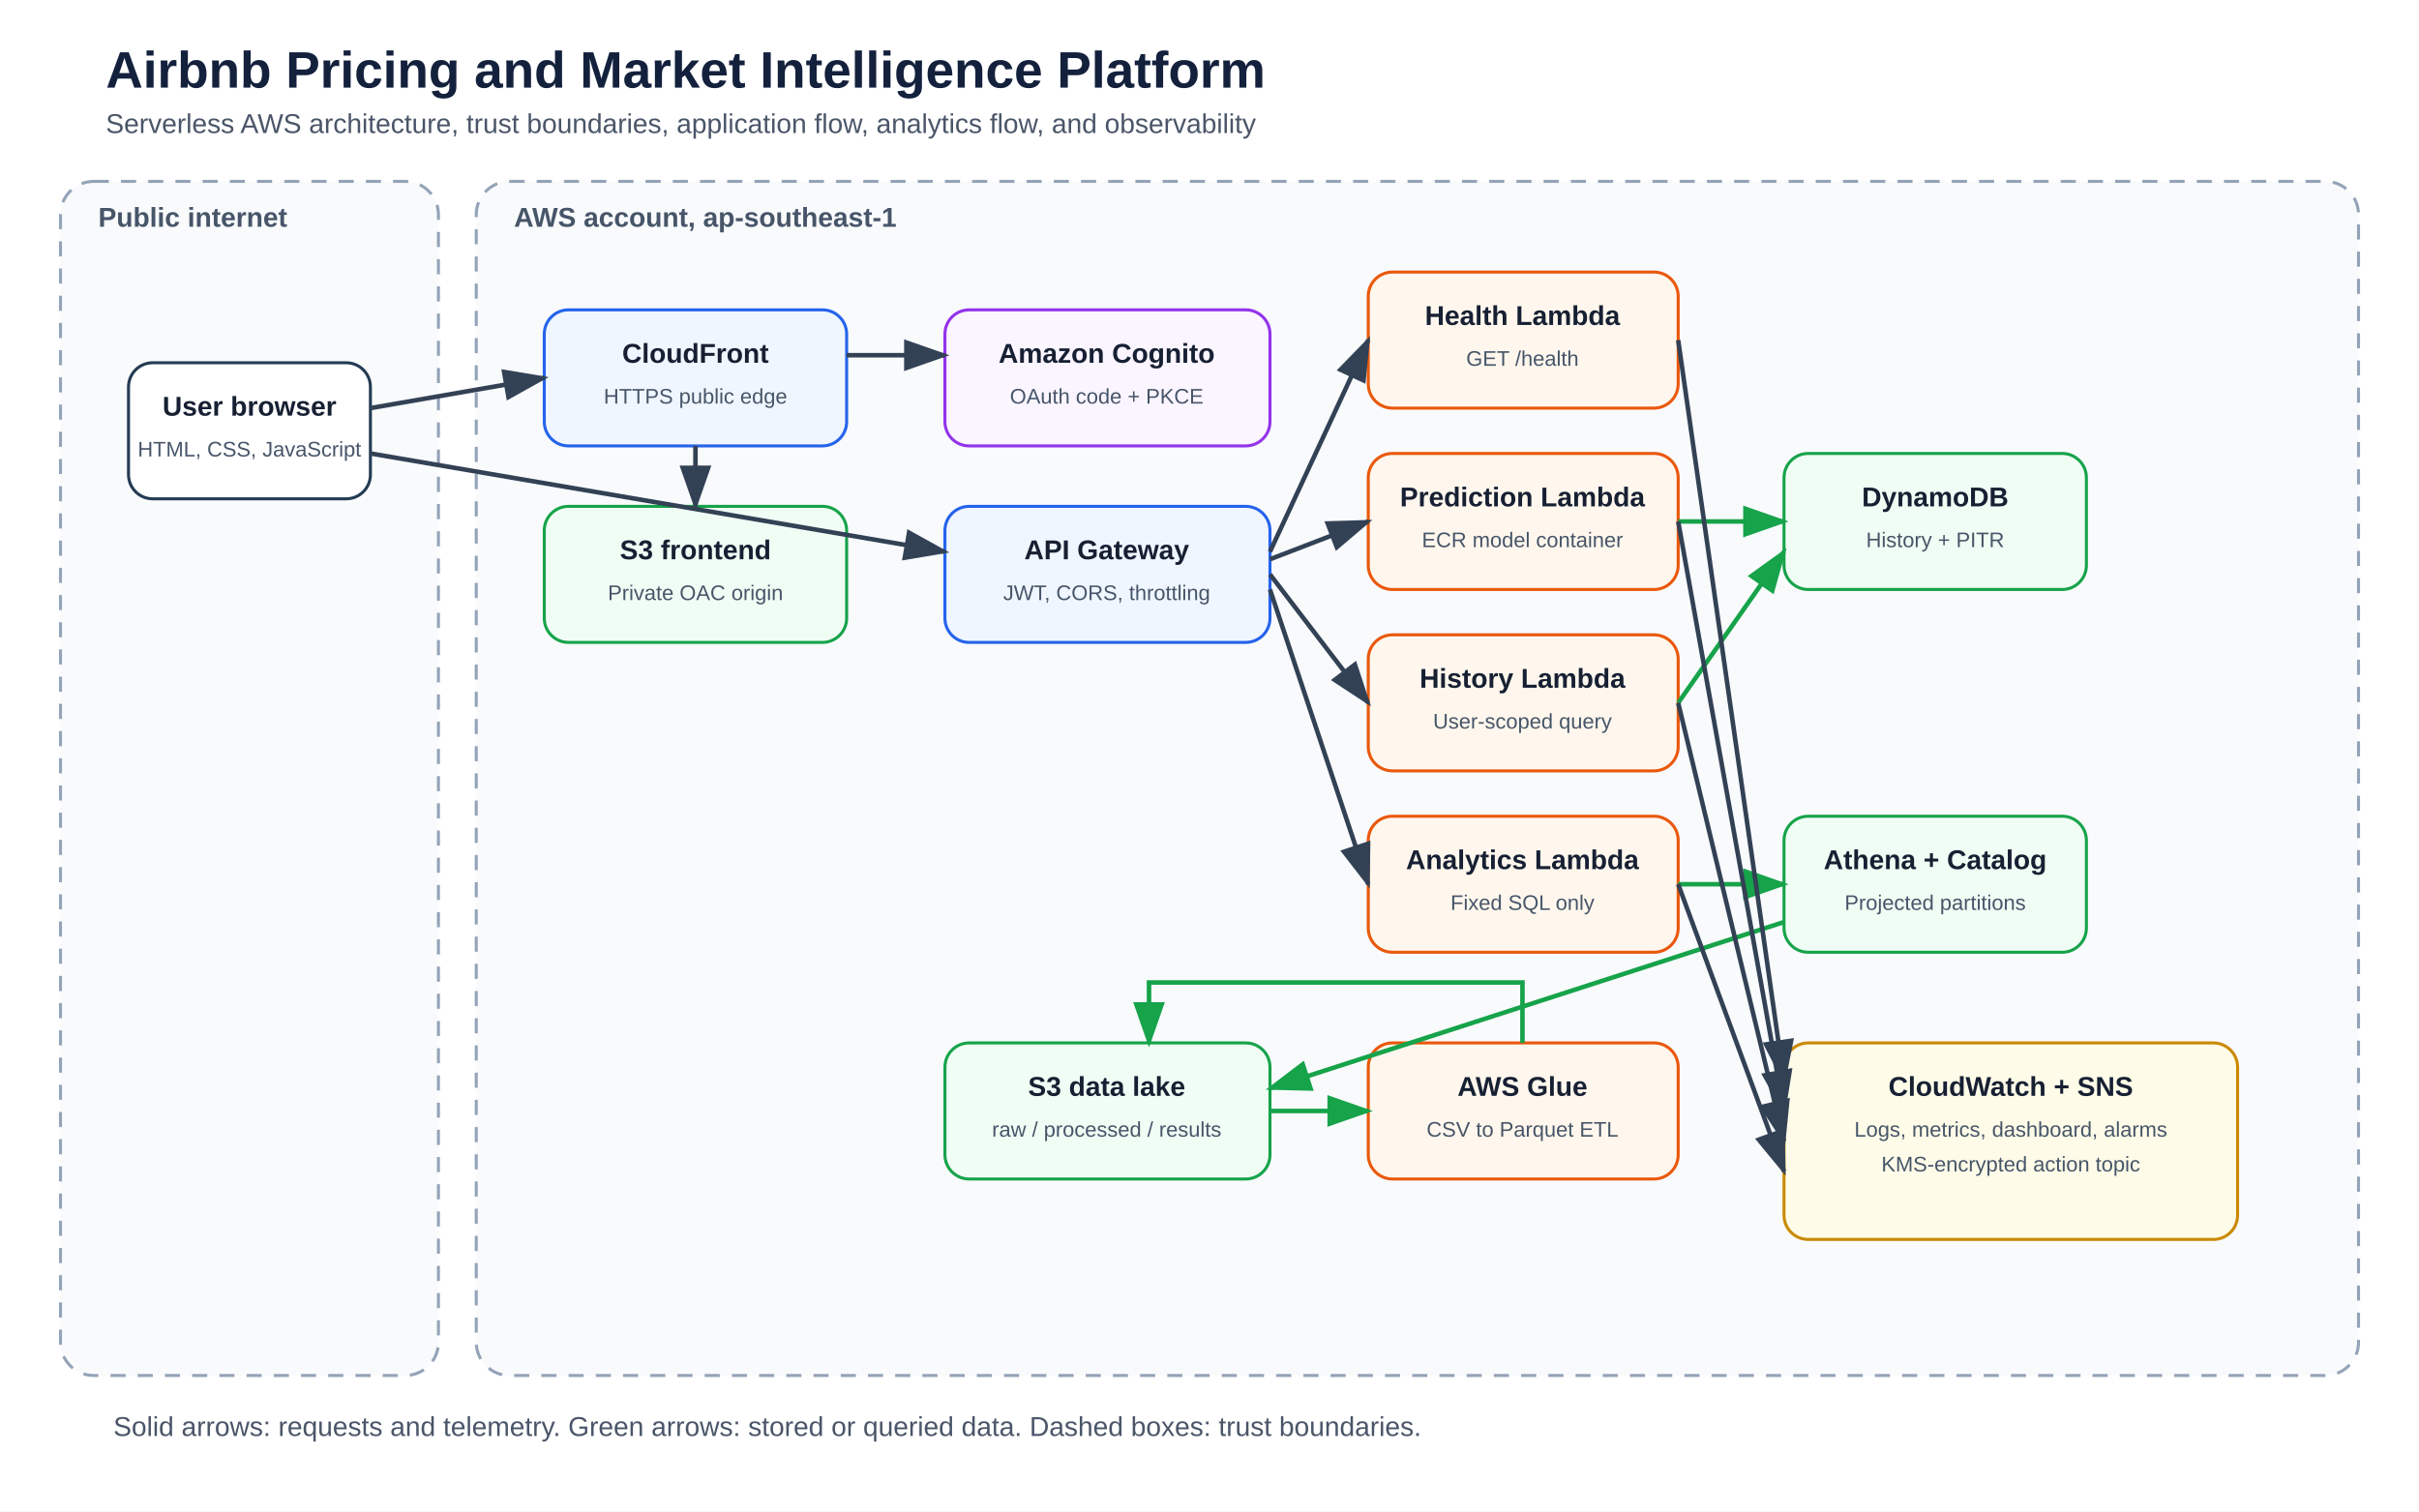
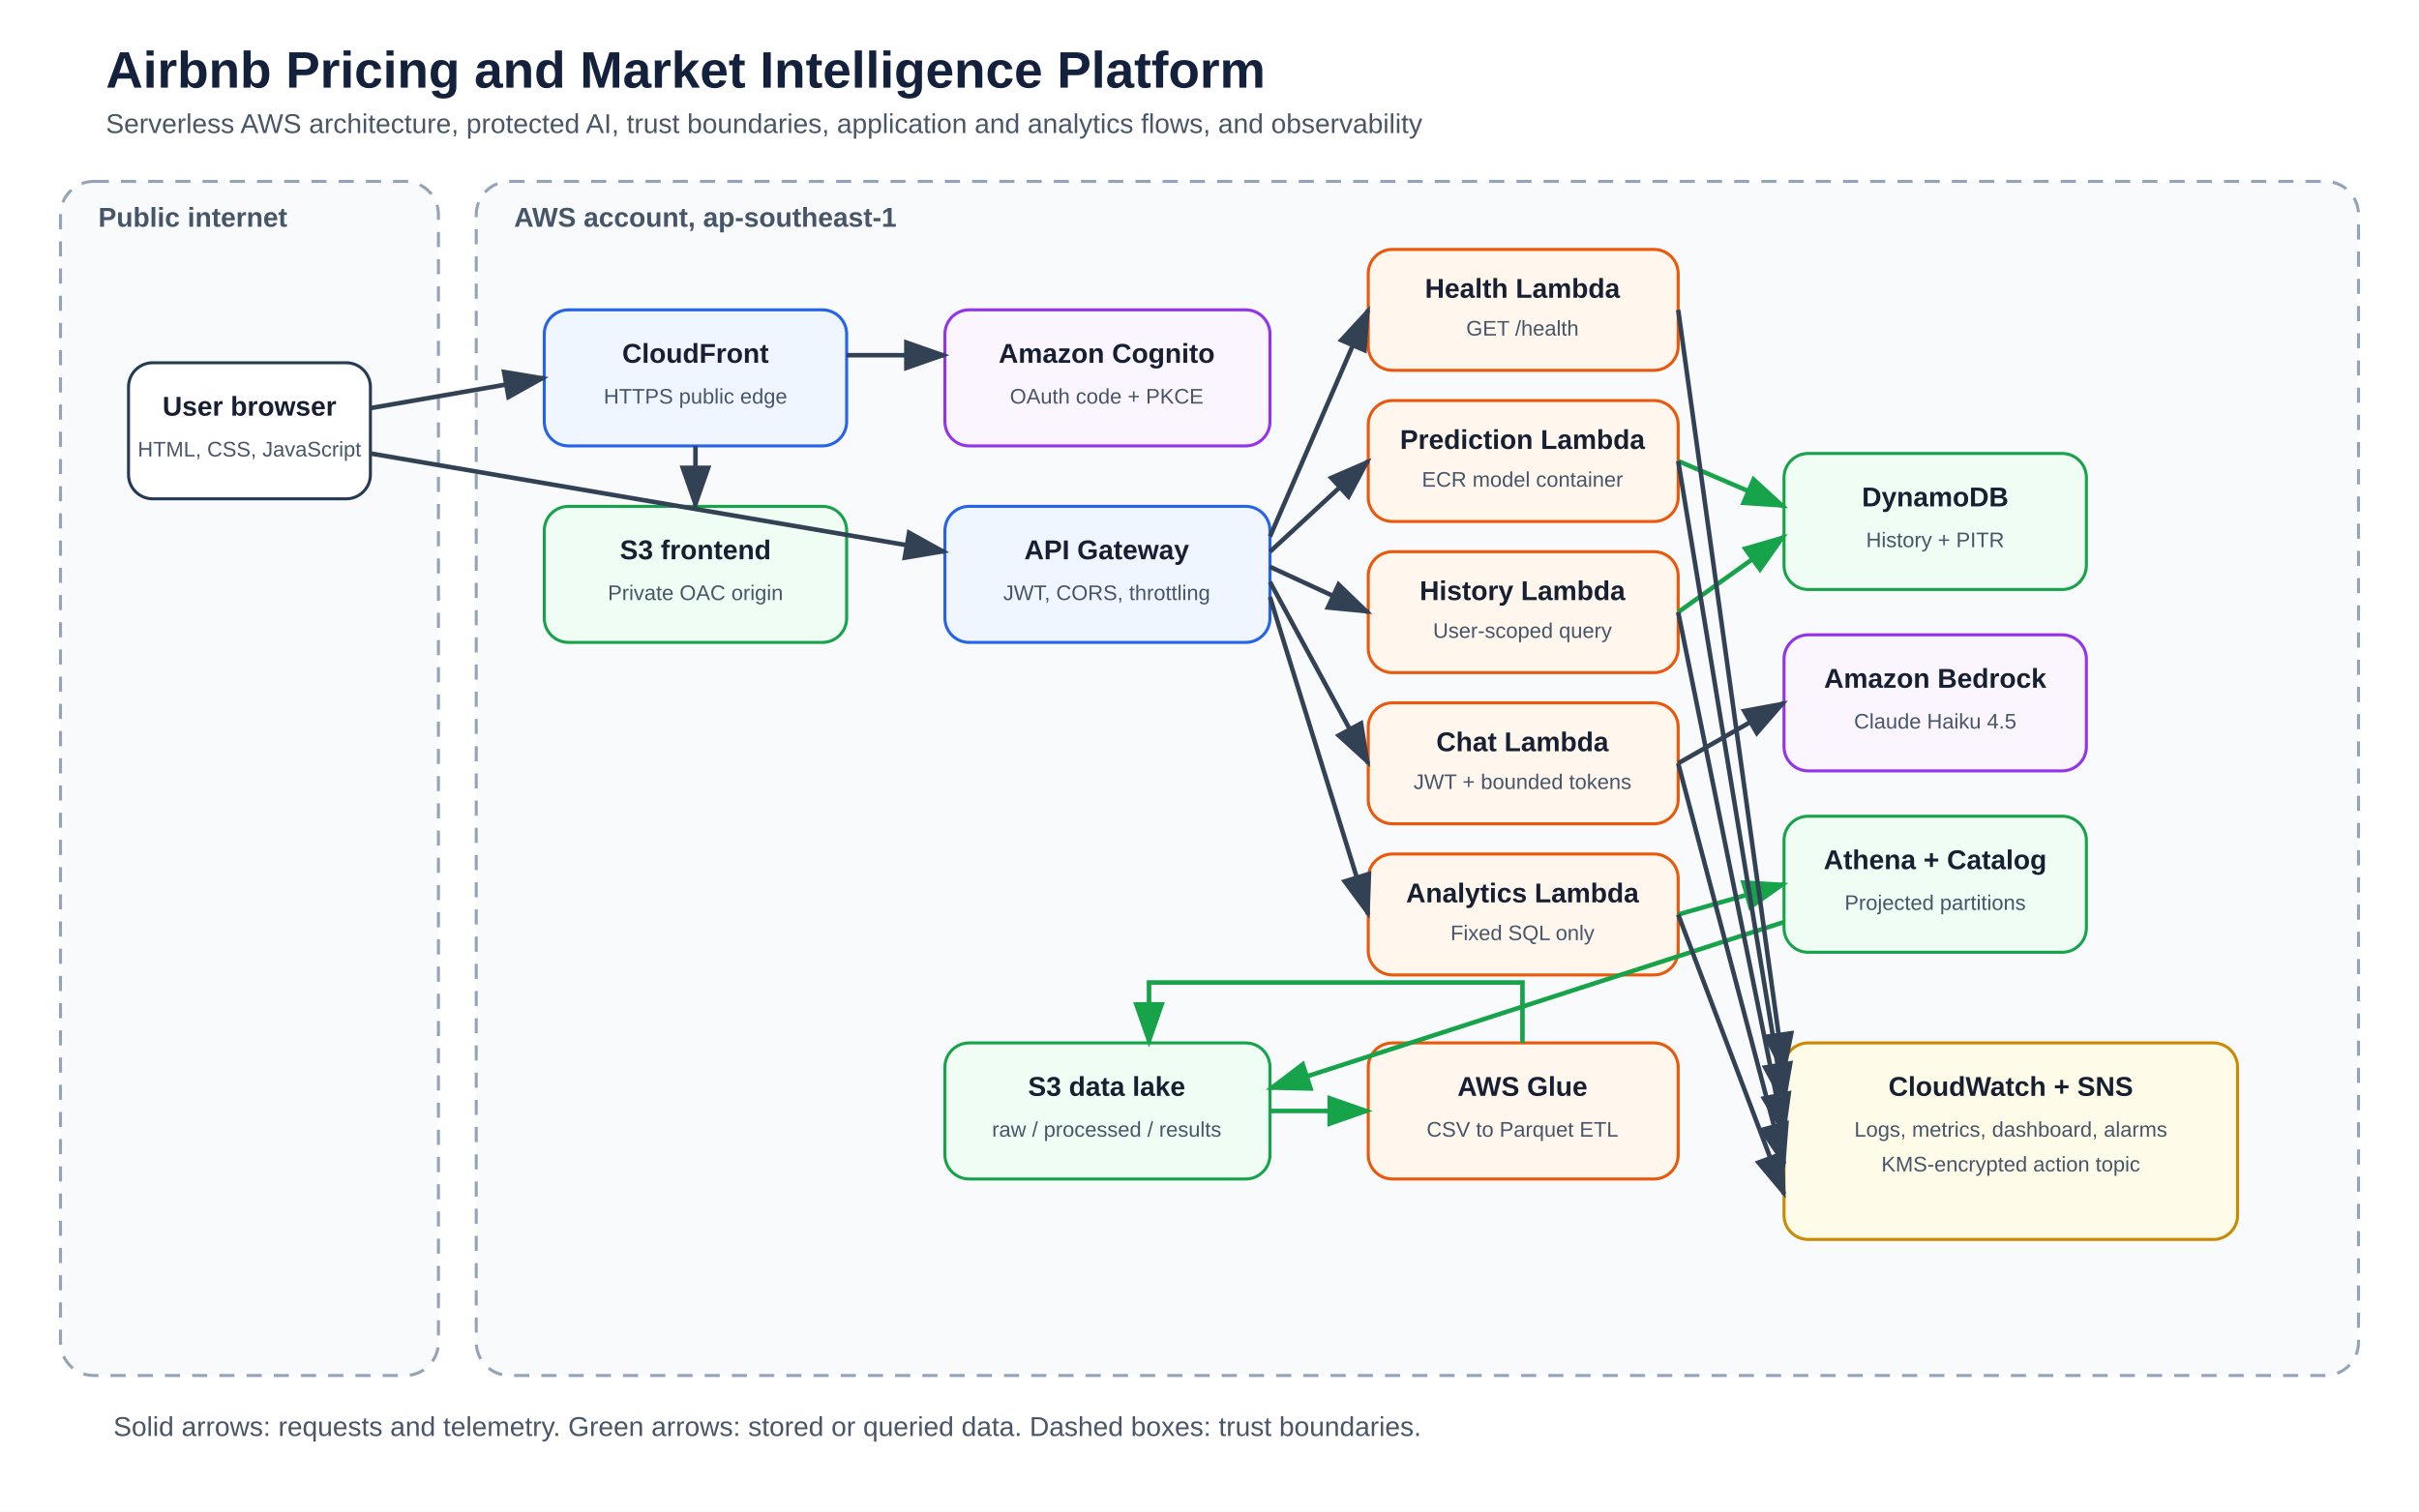
<svg xmlns="http://www.w3.org/2000/svg" width="1600" height="1000" viewBox="0 0 1600 1000">
  <defs>
    <style>
      .title { font: 700 34px Arial, sans-serif; fill: #14213d; }
      .subtitle { font: 18px Arial, sans-serif; fill: #4a5568; }
      .boundary { fill: #f8fafc; stroke: #94a3b8; stroke-width: 2; stroke-dasharray: 10 8; }
      .boundary-label { font: 700 18px Arial, sans-serif; fill: #475569; }
      .box { fill: #ffffff; stroke: #243b53; stroke-width: 2; rx: 16; }
      .edge { fill: #eff6ff; stroke: #2563eb; }
      .compute { fill: #fff7ed; stroke: #ea580c; }
      .data { fill: #f0fdf4; stroke: #16a34a; }
      .identity { fill: #faf5ff; stroke: #9333ea; }
      .ops { fill: #fefce8; stroke: #ca8a04; }
      .label { font: 700 18px Arial, sans-serif; fill: #172033; text-anchor: middle; }
      .small { font: 14px Arial, sans-serif; fill: #475569; text-anchor: middle; }
      .arrow { stroke: #334155; stroke-width: 3; fill: none; marker-end: url(#arrowhead); }
      .data-arrow { stroke: #16a34a; stroke-width: 3; fill: none; marker-end: url(#greenhead); }
    </style>
    <marker id="arrowhead" markerWidth="10" markerHeight="7" refX="9" refY="3.5" orient="auto">
      <polygon points="0 0, 10 3.5, 0 7" fill="#334155" />
    </marker>
    <marker id="greenhead" markerWidth="10" markerHeight="7" refX="9" refY="3.5" orient="auto">
      <polygon points="0 0, 10 3.5, 0 7" fill="#16a34a" />
    </marker>
  </defs>
  <rect width="1600" height="1000" fill="#ffffff" />
  <text x="70" y="58" class="title">Airbnb Pricing and Market Intelligence Platform</text>
-   <text x="70" y="88" class="subtitle">Serverless AWS architecture, trust boundaries, application flow, analytics flow, and observability</text>
+   <text x="70" y="88" class="subtitle">Serverless AWS architecture, protected AI, trust boundaries, application and analytics flows, and observability</text>
  <rect x="40" y="120" width="250" height="790" class="boundary" rx="22" />
  <text x="65" y="150" class="boundary-label">Public internet</text>
  <rect x="315" y="120" width="1245" height="790" class="boundary" rx="22" />
  <text x="340" y="150" class="boundary-label">AWS account, ap-southeast-1</text>
  <rect x="85" y="240" width="160" height="90" class="box" />
  <text x="165" y="275" class="label">User browser</text>
  <text x="165" y="302" class="small">HTML, CSS, JavaScript</text>
  <rect x="360" y="205" width="200" height="90" class="box edge" />
  <text x="460" y="240" class="label">CloudFront</text>
  <text x="460" y="267" class="small">HTTPS public edge</text>
  <rect x="360" y="335" width="200" height="90" class="box data" />
  <text x="460" y="370" class="label">S3 frontend</text>
  <text x="460" y="397" class="small">Private OAC origin</text>
  <rect x="625" y="205" width="215" height="90" class="box identity" />
  <text x="732" y="240" class="label">Amazon Cognito</text>
  <text x="732" y="267" class="small">OAuth code + PKCE</text>
  <rect x="625" y="335" width="215" height="90" class="box edge" />
  <text x="732" y="370" class="label">API Gateway</text>
  <text x="732" y="397" class="small">JWT, CORS, throttling</text>
-   <rect x="905" y="180" width="205" height="90" class="box compute" />
-   <text x="1007" y="215" class="label">Health Lambda</text>
-   <text x="1007" y="242" class="small">GET /health</text>
-   <rect x="905" y="300" width="205" height="90" class="box compute" />
-   <text x="1007" y="335" class="label">Prediction Lambda</text>
-   <text x="1007" y="362" class="small">ECR model container</text>
-   <rect x="905" y="420" width="205" height="90" class="box compute" />
-   <text x="1007" y="455" class="label">History Lambda</text>
-   <text x="1007" y="482" class="small">User-scoped query</text>
-   <rect x="905" y="540" width="205" height="90" class="box compute" />
-   <text x="1007" y="575" class="label">Analytics Lambda</text>
-   <text x="1007" y="602" class="small">Fixed SQL only</text>
+   <rect x="905" y="165" width="205" height="80" class="box compute" />
+   <text x="1007" y="197" class="label">Health Lambda</text>
+   <text x="1007" y="222" class="small">GET /health</text>
+   <rect x="905" y="265" width="205" height="80" class="box compute" />
+   <text x="1007" y="297" class="label">Prediction Lambda</text>
+   <text x="1007" y="322" class="small">ECR model container</text>
+   <rect x="905" y="365" width="205" height="80" class="box compute" />
+   <text x="1007" y="397" class="label">History Lambda</text>
+   <text x="1007" y="422" class="small">User-scoped query</text>
+   <rect x="905" y="465" width="205" height="80" class="box compute" />
+   <text x="1007" y="497" class="label">Chat Lambda</text>
+   <text x="1007" y="522" class="small">JWT + bounded tokens</text>
+   <rect x="905" y="565" width="205" height="80" class="box compute" />
+   <text x="1007" y="597" class="label">Analytics Lambda</text>
+   <text x="1007" y="622" class="small">Fixed SQL only</text>
  <rect x="1180" y="300" width="200" height="90" class="box data" />
  <text x="1280" y="335" class="label">DynamoDB</text>
  <text x="1280" y="362" class="small">History + PITR</text>
+   <rect x="1180" y="420" width="200" height="90" class="box identity" />
+   <text x="1280" y="455" class="label">Amazon Bedrock</text>
+   <text x="1280" y="482" class="small">Claude Haiku 4.5</text>
  <rect x="1180" y="540" width="200" height="90" class="box data" />
  <text x="1280" y="575" class="label">Athena + Catalog</text>
  <text x="1280" y="602" class="small">Projected partitions</text>
  <rect x="625" y="690" width="215" height="90" class="box data" />
  <text x="732" y="725" class="label">S3 data lake</text>
  <text x="732" y="752" class="small">raw / processed / results</text>
  <rect x="905" y="690" width="205" height="90" class="box compute" />
  <text x="1007" y="725" class="label">AWS Glue</text>
  <text x="1007" y="752" class="small">CSV to Parquet ETL</text>
  <rect x="1180" y="690" width="300" height="130" class="box ops" />
  <text x="1330" y="725" class="label">CloudWatch + SNS</text>
  <text x="1330" y="752" class="small">Logs, metrics, dashboard, alarms</text>
  <text x="1330" y="775" class="small">KMS-encrypted action topic</text>
  <path d="M245 270 L360 250" class="arrow" />
  <path d="M460 295 L460 335" class="arrow" />
  <path d="M245 300 L625 365" class="arrow" />
  <path d="M560 235 L625 235" class="arrow" />
-   <path d="M840 365 L905 225" class="arrow" />
-   <path d="M840 370 L905 345" class="arrow" />
-   <path d="M840 380 L905 465" class="arrow" />
-   <path d="M840 390 L905 585" class="arrow" />
-   <path d="M1110 345 L1180 345" class="data-arrow" />
-   <path d="M1110 465 L1180 365" class="data-arrow" />
-   <path d="M1110 585 L1180 585" class="data-arrow" />
+   <path d="M840 355 L905 205" class="arrow" />
+   <path d="M840 365 L905 305" class="arrow" />
+   <path d="M840 375 L905 405" class="arrow" />
+   <path d="M840 385 L905 505" class="arrow" />
+   <path d="M840 395 L905 605" class="arrow" />
+   <path d="M1110 305 L1180 335" class="data-arrow" />
+   <path d="M1110 405 L1180 355" class="data-arrow" />
+   <path d="M1110 505 L1180 465" class="arrow" />
+   <path d="M1110 605 L1180 585" class="data-arrow" />
  <path d="M1180 610 L840 720" class="data-arrow" />
  <path d="M840 735 L905 735" class="data-arrow" />
  <path d="M1007 690 L1007 650 L760 650 L760 690" class="data-arrow" />
-   <path d="M1110 225 L1180 715" class="arrow" />
-   <path d="M1110 345 L1180 735" class="arrow" />
-   <path d="M1110 465 L1180 755" class="arrow" />
-   <path d="M1110 585 L1180 775" class="arrow" />
+   <path d="M1110 205 L1180 710" class="arrow" />
+   <path d="M1110 305 L1180 730" class="arrow" />
+   <path d="M1110 405 L1180 750" class="arrow" />
+   <path d="M1110 505 L1180 770" class="arrow" />
+   <path d="M1110 605 L1180 790" class="arrow" />
  <text x="75" y="950" class="subtitle">Solid arrows: requests and telemetry. Green arrows: stored or queried data. Dashed boxes: trust boundaries.</text>
</svg>
